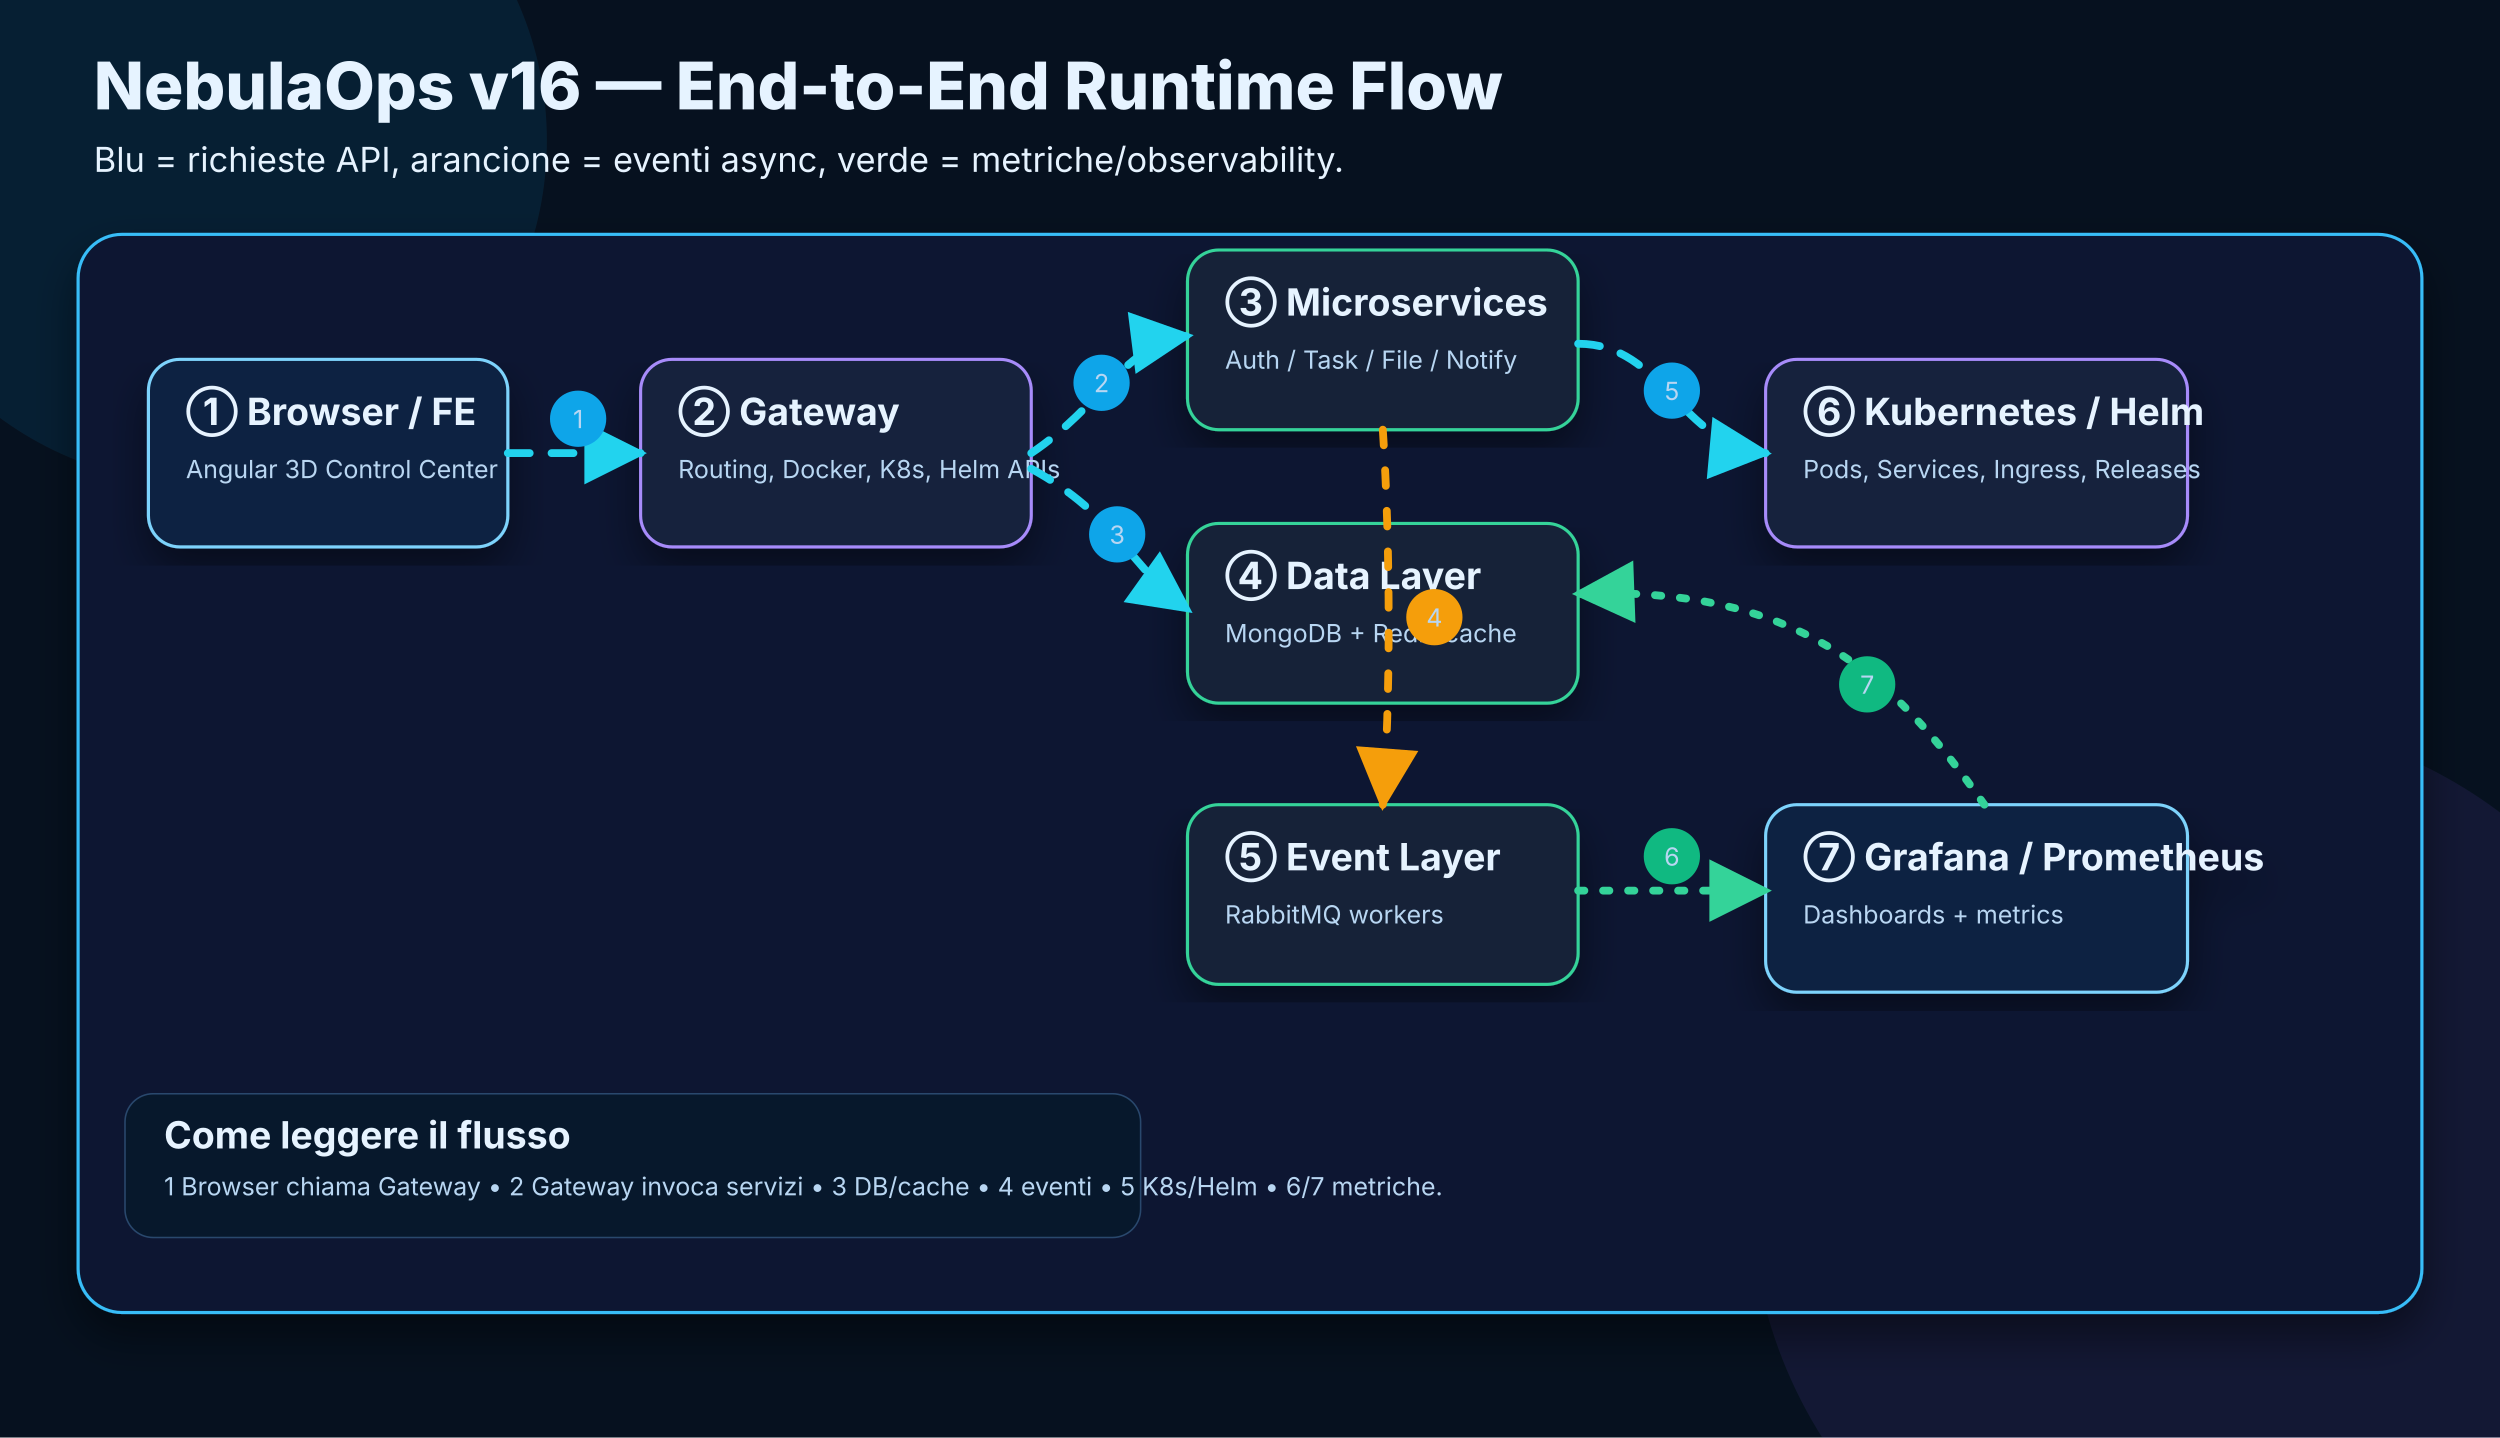
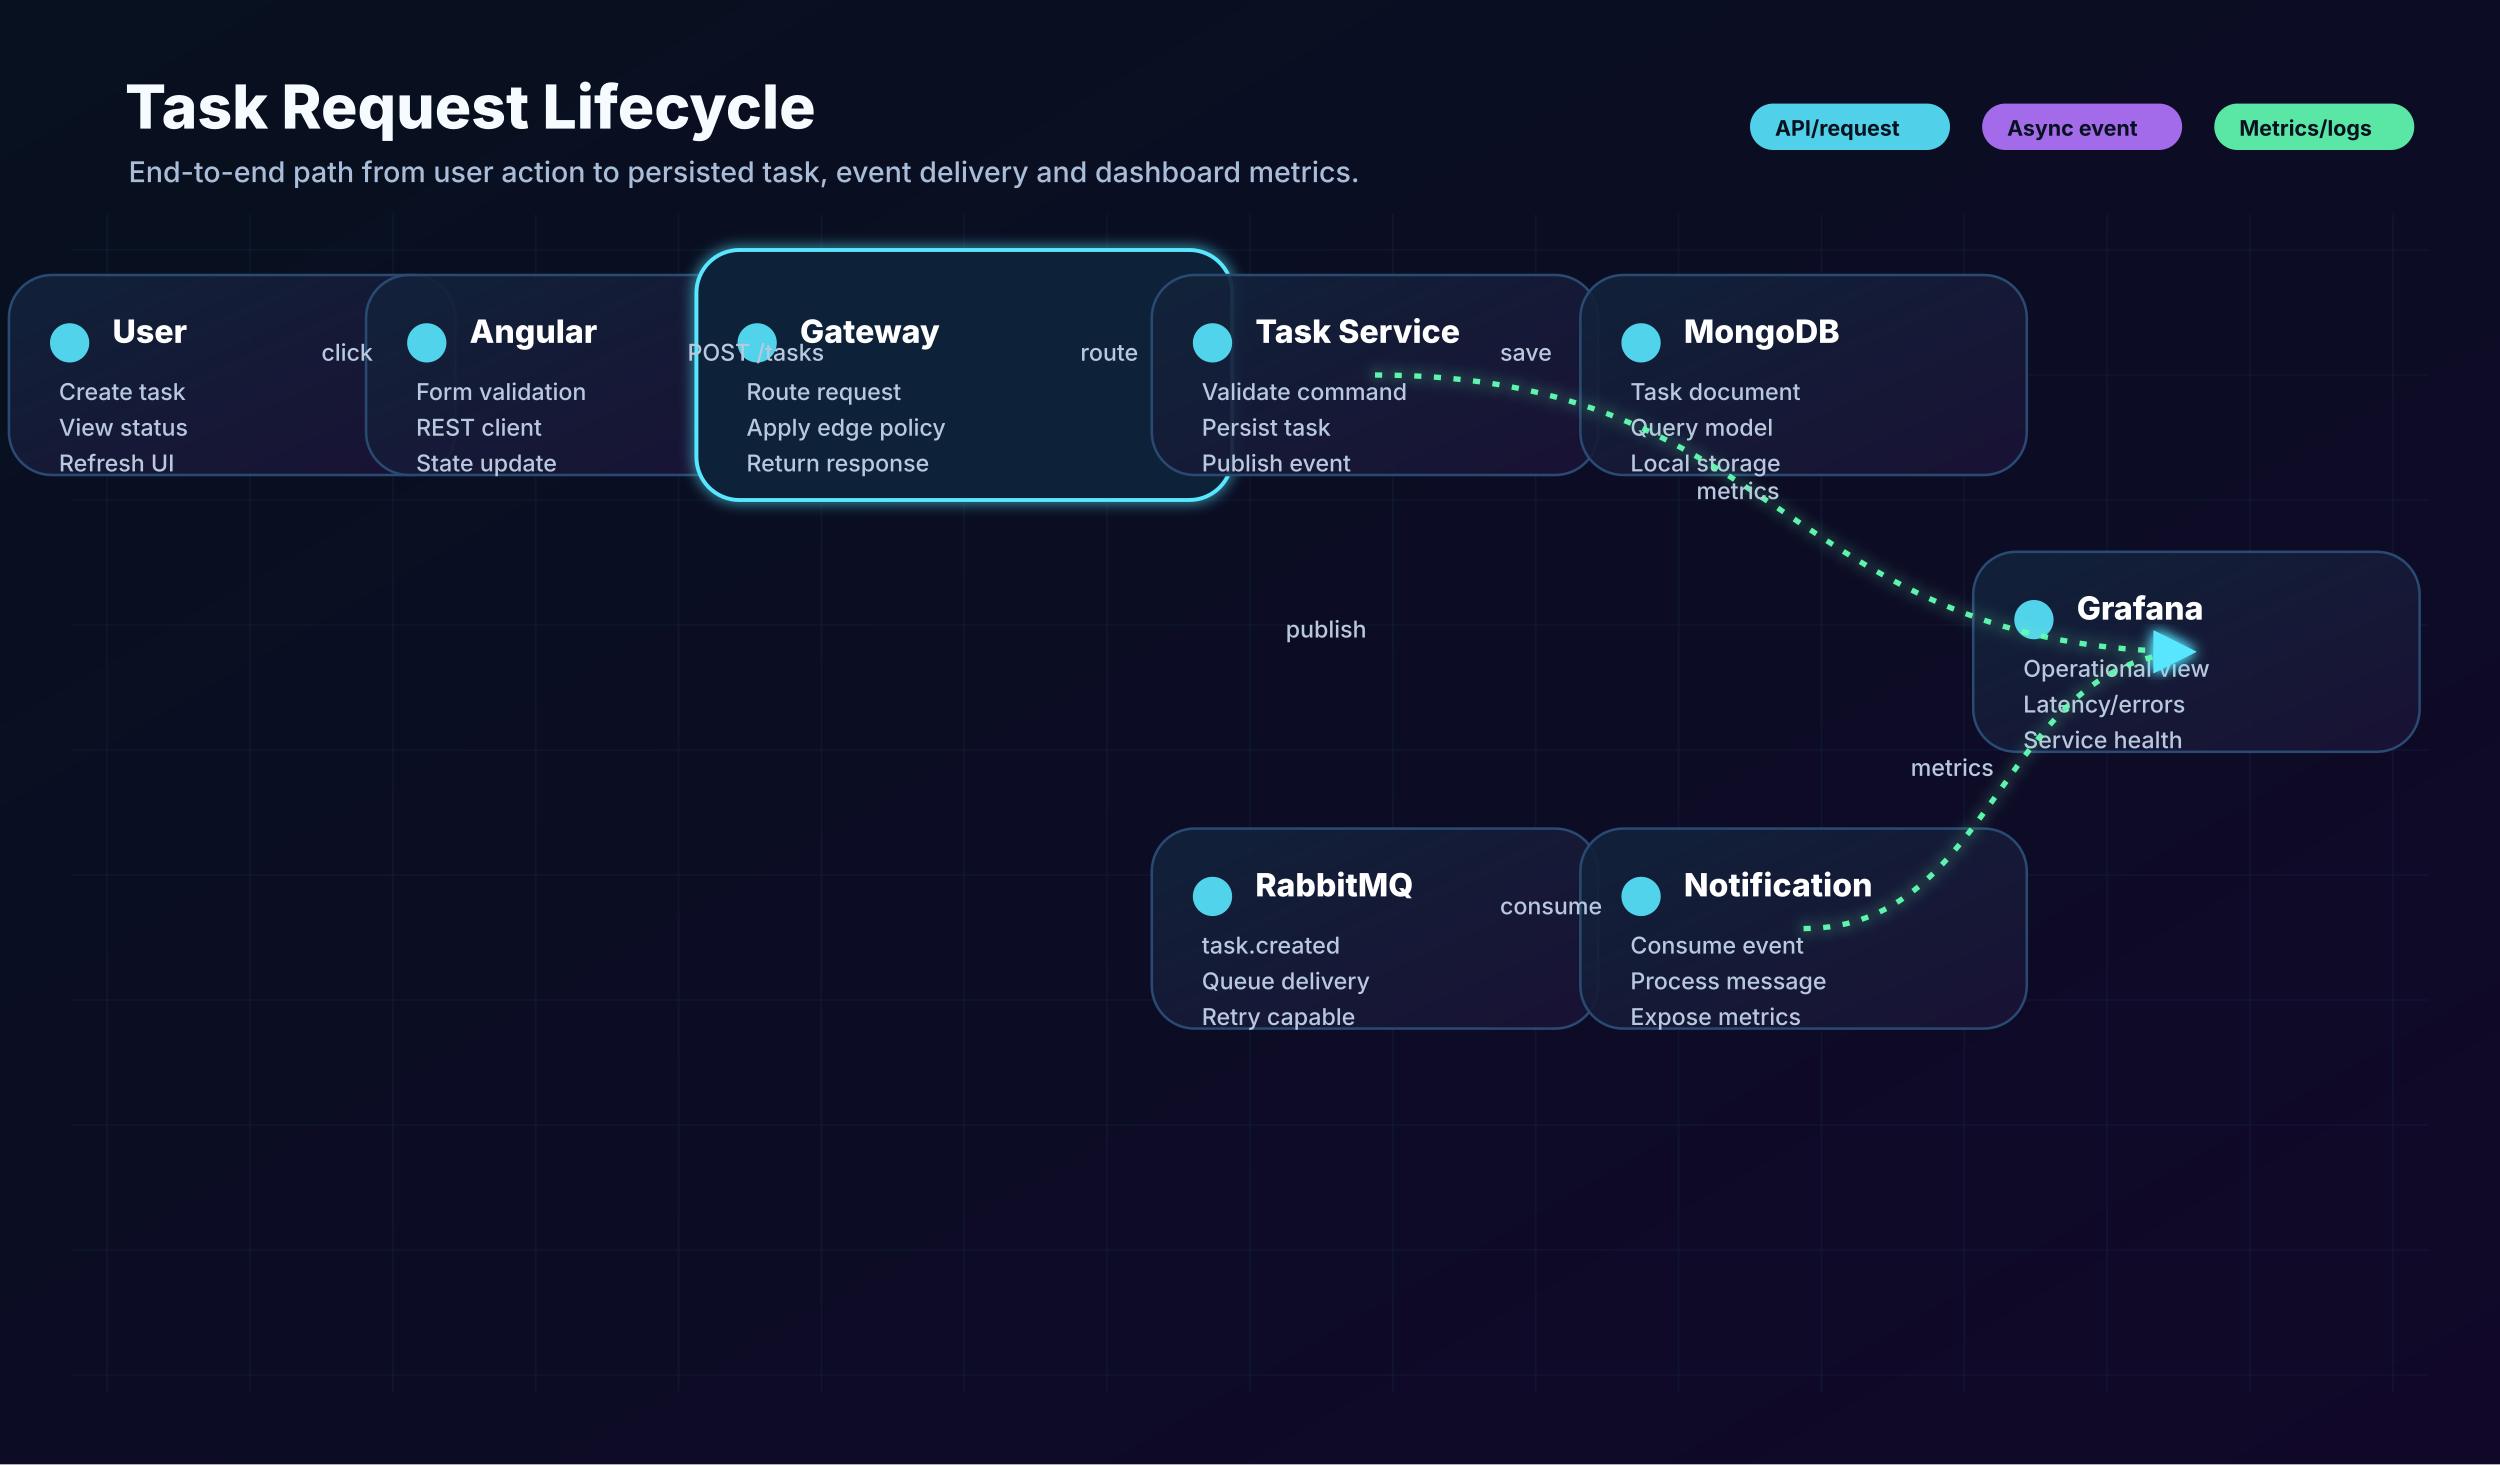
- <svg xmlns="http://www.w3.org/2000/svg" width="1600" height="920" viewBox="0 0 1600 920">
+ <svg xmlns="http://www.w3.org/2000/svg" viewBox="0 0 1400 820" role="img" aria-label="Task Request Lifecycle">
  <defs>
+     <linearGradient id="bg" x1="0" y1="0" x2="1" y2="1">
+       <stop offset="0" stop-color="#07111f" />
+       <stop offset="1" stop-color="#110829" />
+     </linearGradient>
+     <linearGradient id="card" x1="0" y1="0" x2="1" y2="1">
+       <stop offset="0" stop-color="#11233a" stop-opacity=".92" />
+       <stop offset="1" stop-color="#1a1235" stop-opacity=".92" />
+     </linearGradient>
+     <filter id="glow">
+       <feGaussianBlur stdDeviation="4" result="b" />
+       <feMerge>
+         <feMergeNode in="b" />
+         <feMergeNode in="SourceGraphic" />
+       </feMerge>
+     </filter>
+     <marker id="arrow" markerWidth="12" markerHeight="12" refX="10" refY="6" orient="auto">
+       <path d="M2,2 L10,6 L2,10 Z" fill="#58e7ff" />
+     </marker>
    <style>
-             .bg{fill:#06111f}.panel{fill:#0b1930;stroke:#38bdf8;stroke-width:2}.node{fill:#102342;stroke:#7dd3fc;stroke-width:2}.node2{fill:#13213c;stroke:#a78bfa;stroke-width:2}.node3{fill:#162339;stroke:#34d399;stroke-width:2}.txt{font-family:Inter,Segoe
-             UI,Arial,sans-serif;fill:#e6f3ff}.small{font-size:22px}.tiny{font-size:16px;fill:#b8d6f2}.title{font-size:42px;font-weight:800}.label{font-size:24px;font-weight:700}.flow{fill:none;stroke:#22d3ee;stroke-width:5;stroke-linecap:round;stroke-dasharray:14
-             14;marker-end:url(#arrow)}.event{fill:none;stroke:#f59e0b;stroke-width:5;stroke-linecap:round;stroke-dasharray:10
-             16;marker-end:url(#arrow2)}.metric{fill:none;stroke:#34d399;stroke-width:5;stroke-linecap:round;stroke-dasharray:4
-             12;marker-end:url(#arrow3)}.shadow{filter:url(#shadow)}.badge{fill:#0ea5e9}.badge2{fill:#f59e0b}.badge3{fill:#10b981}@keyframes
-             dash{to{stroke-dashoffset:-120}}@keyframes pulse{0%,100%{opacity:.35;r:8}50%{opacity:1;r:15}}@keyframes
-             float{0%,100%{transform:translateY(0)}50%{transform:translateY(-9px)}}.flow,.event,.metric{animation:dash 4s
-             linear infinite}.pulse{animation:pulse 1.8s ease-in-out infinite}.float{animation:float 5s ease-in-out
-             infinite}.isoTop{fill:#193b62}.isoLeft{fill:#0f284a}.isoRight{fill:#0a1c36}
-         </style>
-     <filter id="shadow">
-       <feDropShadow dx="0" dy="14" stdDeviation="14" flood-color="#000" flood-opacity=".45" />
-     </filter>
-     <marker id="arrow" viewBox="0 0 10 10" refX="9" refY="5" markerWidth="8" markerHeight="8" orient="auto">
-       <path d="M0,0 L10,5 L0,10 Z" fill="#22d3ee" />
-     </marker>
-     <marker id="arrow2" viewBox="0 0 10 10" refX="9" refY="5" markerWidth="8" markerHeight="8" orient="auto">
-       <path d="M0,0 L10,5 L0,10 Z" fill="#f59e0b" />
-     </marker>
-     <marker id="arrow3" viewBox="0 0 10 10" refX="9" refY="5" markerWidth="8" markerHeight="8" orient="auto">
-       <path d="M0,0 L10,5 L0,10 Z" fill="#34d399" />
-     </marker>
+         .title{font:800 34px Inter,Segoe UI,Arial;fill:#f5fbff}.sub{font:500 16px Inter,Segoe UI,Arial;fill:#a9bdd8}.label{font:800 18px Inter,Segoe UI,Arial;fill:#fff}.small{font:500 13px Inter,Segoe UI,Arial;fill:#b8c8dd}.chip{font:700 12px Inter,Segoe UI,Arial;fill:#07111f}.panel{fill:url(#card);stroke:#294b73;stroke-width:1.4;rx:24}.core{fill:#0c2037;stroke:#58e7ff;stroke-width:2.2;filter:url(#glow)}.api{stroke:#58e7ff}.event{stroke:#b476ff;stroke-dasharray:10 8}.metric{stroke:#63ffb3;stroke-dasharray:4 7}.flow{fill:none;stroke-width:3;marker-end:url(#arrow);filter:url(#glow);opacity:.95}.pulse{animation:pulse 2.8s ease-in-out infinite}.dash{animation:dash 7s linear infinite}@keyframes pulse{0%,100%{opacity:.55}50%{opacity:1}}@keyframes dash{to{stroke-dashoffset:-160}}
+       </style>
  </defs>
-   <rect class="bg" width="1600" height="920" />
-   <circle cx="130" cy="90" r="220" fill="#0ea5e9" opacity=".10" />
-   <circle cx="1420" cy="760" r="300" fill="#8b5cf6" opacity=".10" />
-   <text class="txt title" x="60" y="70">NebulaOps v16 — End-to-End Runtime Flow</text>
-   <text class="txt small" x="60" y="110">Blu = richieste API, arancione = eventi async, verde =
-         metriche/observability.
+   <rect width="1400" height="820" fill="url(#bg)" />
+   <path d="M60 120 V780" stroke="#163150" stroke-opacity=".25" />
+   <path d="M140 120 V780" stroke="#163150" stroke-opacity=".25" />
+   <path d="M220 120 V780" stroke="#163150" stroke-opacity=".25" />
+   <path d="M300 120 V780" stroke="#163150" stroke-opacity=".25" />
+   <path d="M380 120 V780" stroke="#163150" stroke-opacity=".25" />
+   <path d="M460 120 V780" stroke="#163150" stroke-opacity=".25" />
+   <path d="M540 120 V780" stroke="#163150" stroke-opacity=".25" />
+   <path d="M620 120 V780" stroke="#163150" stroke-opacity=".25" />
+   <path d="M700 120 V780" stroke="#163150" stroke-opacity=".25" />
+   <path d="M780 120 V780" stroke="#163150" stroke-opacity=".25" />
+   <path d="M860 120 V780" stroke="#163150" stroke-opacity=".25" />
+   <path d="M940 120 V780" stroke="#163150" stroke-opacity=".25" />
+   <path d="M1020 120 V780" stroke="#163150" stroke-opacity=".25" />
+   <path d="M1100 120 V780" stroke="#163150" stroke-opacity=".25" />
+   <path d="M1180 120 V780" stroke="#163150" stroke-opacity=".25" />
+   <path d="M1260 120 V780" stroke="#163150" stroke-opacity=".25" />
+   <path d="M1340 120 V780" stroke="#163150" stroke-opacity=".25" />
+   <path d="M40 140 H1360" stroke="#163150" stroke-opacity=".22" />
+   <path d="M40 210 H1360" stroke="#163150" stroke-opacity=".22" />
+   <path d="M40 280 H1360" stroke="#163150" stroke-opacity=".22" />
+   <path d="M40 350 H1360" stroke="#163150" stroke-opacity=".22" />
+   <path d="M40 420 H1360" stroke="#163150" stroke-opacity=".22" />
+   <path d="M40 490 H1360" stroke="#163150" stroke-opacity=".22" />
+   <path d="M40 560 H1360" stroke="#163150" stroke-opacity=".22" />
+   <path d="M40 630 H1360" stroke="#163150" stroke-opacity=".22" />
+   <path d="M40 700 H1360" stroke="#163150" stroke-opacity=".22" />
+   <path d="M40 770 H1360" stroke="#163150" stroke-opacity=".22" />
+   <text x="70" y="72" class="title">Task Request Lifecycle</text>
+   <text x="72" y="102" class="sub">End-to-end path from user action to persisted task, event delivery and dashboard
+         metrics.
    </text>
-   <rect class="panel shadow" x="50" y="150" width="1500" height="690" rx="28" />
-   <g class="shadow float">
-     <rect class="node" x="95" y="230" width="230" height="120" rx="20" />
-     <text class="txt label" x="119" y="272">① Browser / FE</text>
-     <text class="txt tiny" x="119" y="306">Angular 3D Control Center</text>
+   <g class="pulse">
+     <rect x="5.0" y="154.0" width="250" height="112" class="panel" rx="24" />
+     <circle cx="39.0" cy="192" r="11" fill="#58e7ff" opacity=".9" />
+     <text x="63.0" y="192" class="label">User</text>
+     <text x="33.0" y="224" class="small">Create task</text>
+     <text x="33.0" y="244" class="small">View status</text>
+     <text x="33.0" y="264" class="small">Refresh UI</text>
  </g>
-   <g class="shadow float">
-     <rect class="node2" x="410" y="230" width="250" height="120" rx="20" />
-     <text class="txt label" x="434" y="272">② Gateway</text>
-     <text class="txt tiny" x="434" y="306">Routing, Docker, K8s, Helm APIs</text>
+   <g class="pulse">
+     <rect x="205.0" y="154.0" width="250" height="112" class="panel" rx="24" />
+     <circle cx="239.0" cy="192" r="11" fill="#58e7ff" opacity=".9" />
+     <text x="263.0" y="192" class="label">Angular</text>
+     <text x="233.0" y="224" class="small">Form validation</text>
+     <text x="233.0" y="244" class="small">REST client</text>
+     <text x="233.0" y="264" class="small">State update</text>
  </g>
-   <g class="shadow float">
-     <rect class="node3" x="760" y="160" width="250" height="115" rx="20" />
-     <text class="txt label" x="784" y="202">③ Microservices</text>
-     <text class="txt tiny" x="784" y="236">Auth / Task / File / Notify</text>
+   <g class="pulse">
+     <rect x="390.0" y="140.0" width="300" height="140" class="core" rx="24" />
+     <circle cx="424.0" cy="192" r="11" fill="#58e7ff" opacity=".9" />
+     <text x="448.0" y="192" class="label">Gateway</text>
+     <text x="418.0" y="224" class="small">Route request</text>
+     <text x="418.0" y="244" class="small">Apply edge policy</text>
+     <text x="418.0" y="264" class="small">Return response</text>
  </g>
-   <g class="shadow float">
-     <rect class="node3" x="760" y="335" width="250" height="115" rx="20" />
-     <text class="txt label" x="784" y="377">④ Data Layer</text>
-     <text class="txt tiny" x="784" y="411">MongoDB + Redis cache</text>
+   <g class="pulse">
+     <rect x="645.0" y="154.0" width="250" height="112" class="panel" rx="24" />
+     <circle cx="679.0" cy="192" r="11" fill="#58e7ff" opacity=".9" />
+     <text x="703.0" y="192" class="label">Task Service</text>
+     <text x="673.0" y="224" class="small">Validate command</text>
+     <text x="673.0" y="244" class="small">Persist task</text>
+     <text x="673.0" y="264" class="small">Publish event</text>
  </g>
-   <g class="shadow float">
-     <rect class="node3" x="760" y="515" width="250" height="115" rx="20" />
-     <text class="txt label" x="784" y="557">⑤ Event Layer</text>
-     <text class="txt tiny" x="784" y="591">RabbitMQ workers</text>
+   <g class="pulse">
+     <rect x="885.0" y="154.0" width="250" height="112" class="panel" rx="24" />
+     <circle cx="919.0" cy="192" r="11" fill="#58e7ff" opacity=".9" />
+     <text x="943.0" y="192" class="label">MongoDB</text>
+     <text x="913.0" y="224" class="small">Task document</text>
+     <text x="913.0" y="244" class="small">Query model</text>
+     <text x="913.0" y="264" class="small">Local storage</text>
  </g>
-   <g class="shadow float">
-     <rect class="node2" x="1130" y="230" width="270" height="120" rx="20" />
-     <text class="txt label" x="1154" y="272">⑥ Kubernetes / Helm</text>
-     <text class="txt tiny" x="1154" y="306">Pods, Services, Ingress, Releases</text>
+   <g class="pulse">
+     <rect x="645.0" y="464.0" width="250" height="112" class="panel" rx="24" />
+     <circle cx="679.0" cy="502" r="11" fill="#58e7ff" opacity=".9" />
+     <text x="703.0" y="502" class="label">RabbitMQ</text>
+     <text x="673.0" y="534" class="small">task.created</text>
+     <text x="673.0" y="554" class="small">Queue delivery</text>
+     <text x="673.0" y="574" class="small">Retry capable</text>
  </g>
-   <g class="shadow float">
-     <rect class="node" x="1130" y="515" width="270" height="120" rx="20" />
-     <text class="txt label" x="1154" y="557">⑦ Grafana / Prometheus</text>
-     <text class="txt tiny" x="1154" y="591">Dashboards + metrics</text>
+   <g class="pulse">
+     <rect x="885.0" y="464.0" width="250" height="112" class="panel" rx="24" />
+     <circle cx="919.0" cy="502" r="11" fill="#58e7ff" opacity=".9" />
+     <text x="943.0" y="502" class="label">Notification</text>
+     <text x="913.0" y="534" class="small">Consume event</text>
+     <text x="913.0" y="554" class="small">Process message</text>
+     <text x="913.0" y="574" class="small">Expose metrics</text>
  </g>
-   <path class="flow" d="M325 290 C360 290 365 290 410 290" />
-   <circle class="badge" cx="370" cy="268" r="18" />
-   <text class="txt tiny" text-anchor="middle" x="370" y="274">1</text>
-   <path class="flow" d="M660 290 C705 260 720 220 760 215" />
-   <circle class="badge" cx="705" cy="245" r="18" />
-   <text class="txt tiny" text-anchor="middle" x="705" y="251">2</text>
-   <path class="flow" d="M660 300 C715 330 725 365 760 390" />
-   <circle class="badge" cx="715" cy="342" r="18" />
-   <text class="txt tiny" text-anchor="middle" x="715" y="348">3</text>
-   <path class="event" d="M885 275 C890 350 890 450 885 515" />
-   <circle class="badge2" cx="918" cy="395" r="18" />
-   <text class="txt tiny" text-anchor="middle" x="918" y="401">4</text>
-   <path class="flow" d="M1010 220 C1065 220 1075 285 1130 290" />
-   <circle class="badge" cx="1070" cy="250" r="18" />
-   <text class="txt tiny" text-anchor="middle" x="1070" y="256">5</text>
-   <path class="metric" d="M1010 570 C1060 570 1080 570 1130 570" />
-   <circle class="badge3" cx="1070" cy="548" r="18" />
-   <text class="txt tiny" text-anchor="middle" x="1070" y="554">6</text>
-   <path class="metric" d="M1270 515 C1210 430 1150 375 1010 380" />
-   <circle class="badge3" cx="1195" cy="438" r="18" />
-   <text class="txt tiny" text-anchor="middle" x="1195" y="444">7</text>
-   <g>
-     <rect x="80" y="700" width="650" height="92" rx="18" fill="#07182c" stroke="#29486d" />
-     <text class="txt label" x="105" y="735">Come leggere il flusso</text>
-     <text class="txt tiny" x="105" y="765">1 Browser chiama Gateway • 2 Gateway invoca servizi • 3 DB/cache • 4
-             eventi • 5 K8s/Helm • 6/7 metriche.
-         </text>
+   <g class="pulse">
+     <rect x="1105.0" y="309.0" width="250" height="112" class="panel" rx="24" />
+     <circle cx="1139.0" cy="347" r="11" fill="#58e7ff" opacity=".9" />
+     <text x="1163.0" y="347" class="label">Grafana</text>
+     <text x="1133.0" y="379" class="small">Operational view</text>
+     <text x="1133.0" y="399" class="small">Latency/errors</text>
+     <text x="1133.0" y="419" class="small">Service health</text>
  </g>
-   <g>
-     <circle class="pulse" cx="325" cy="290" fill="#22d3ee" />
-     <circle class="pulse" cx="885" cy="515" fill="#f59e0b" />
-     <circle class="pulse" cx="1130" cy="570" fill="#34d399" />
-   </g>
+   <path class="flow dash api" d="M130 210 C 230.0 210, 230.0 210, 330 210" />
+   <text x="180.0" y="202.0" class="small">click</text>
+   <path class="flow dash api" d="M330 210 C 435.0 210, 435.0 210, 540 210" />
+   <text x="385.0" y="202.0" class="small">POST /tasks</text>
+   <path class="flow dash api" d="M540 210 C 655.0 210, 655.0 210, 770 210" />
+   <text x="605.0" y="202.0" class="small">route</text>
+   <path class="flow dash api" d="M770 210 C 890.0 210, 890.0 210, 1010 210" />
+   <text x="840.0" y="202.0" class="small">save</text>
+   <path class="flow dash event" d="M770 210 C 770.0 210, 770.0 520, 770 520" />
+   <text x="720.0" y="357.0" class="small">publish</text>
+   <path class="flow dash event" d="M770 520 C 890.0 520, 890.0 520, 1010 520" />
+   <text x="840.0" y="512.0" class="small">consume</text>
+   <path class="flow dash metric" d="M770 210 C 1000.0 210, 1000.0 365, 1230 365" />
+   <text x="950.0" y="279.5" class="small">metrics</text>
+   <path class="flow dash metric" d="M1010 520 C 1120.0 520, 1120.0 365, 1230 365" />
+   <text x="1070.0" y="434.5" class="small">metrics</text>
+   <rect x="980" y="58" width="112" height="26" rx="13" fill="#58e7ff" opacity=".9" />
+   <text x="994" y="76" class="chip">API/request</text>
+   <rect x="1110" y="58" width="112" height="26" rx="13" fill="#b476ff" opacity=".9" />
+   <text x="1124" y="76" class="chip">Async event</text>
+   <rect x="1240" y="58" width="112" height="26" rx="13" fill="#63ffb3" opacity=".9" />
+   <text x="1254" y="76" class="chip">Metrics/logs</text>
</svg>
